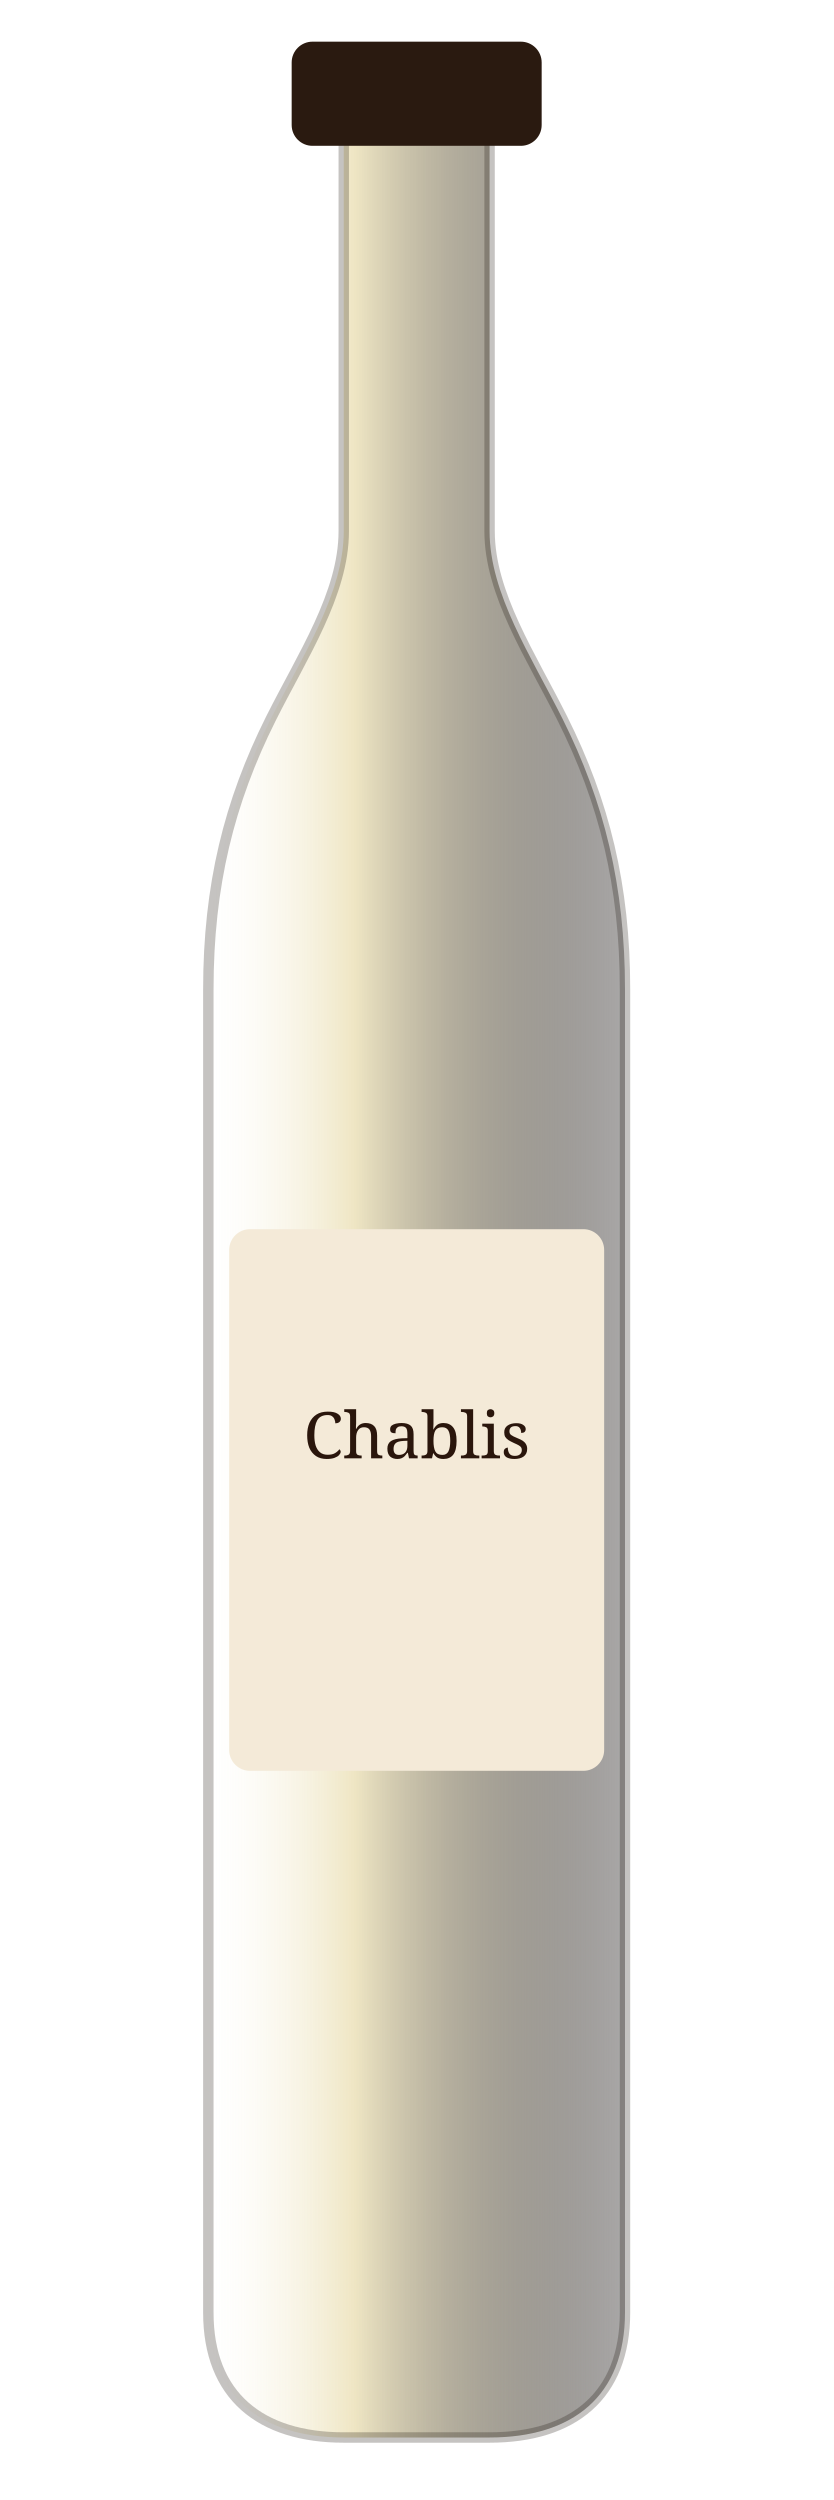
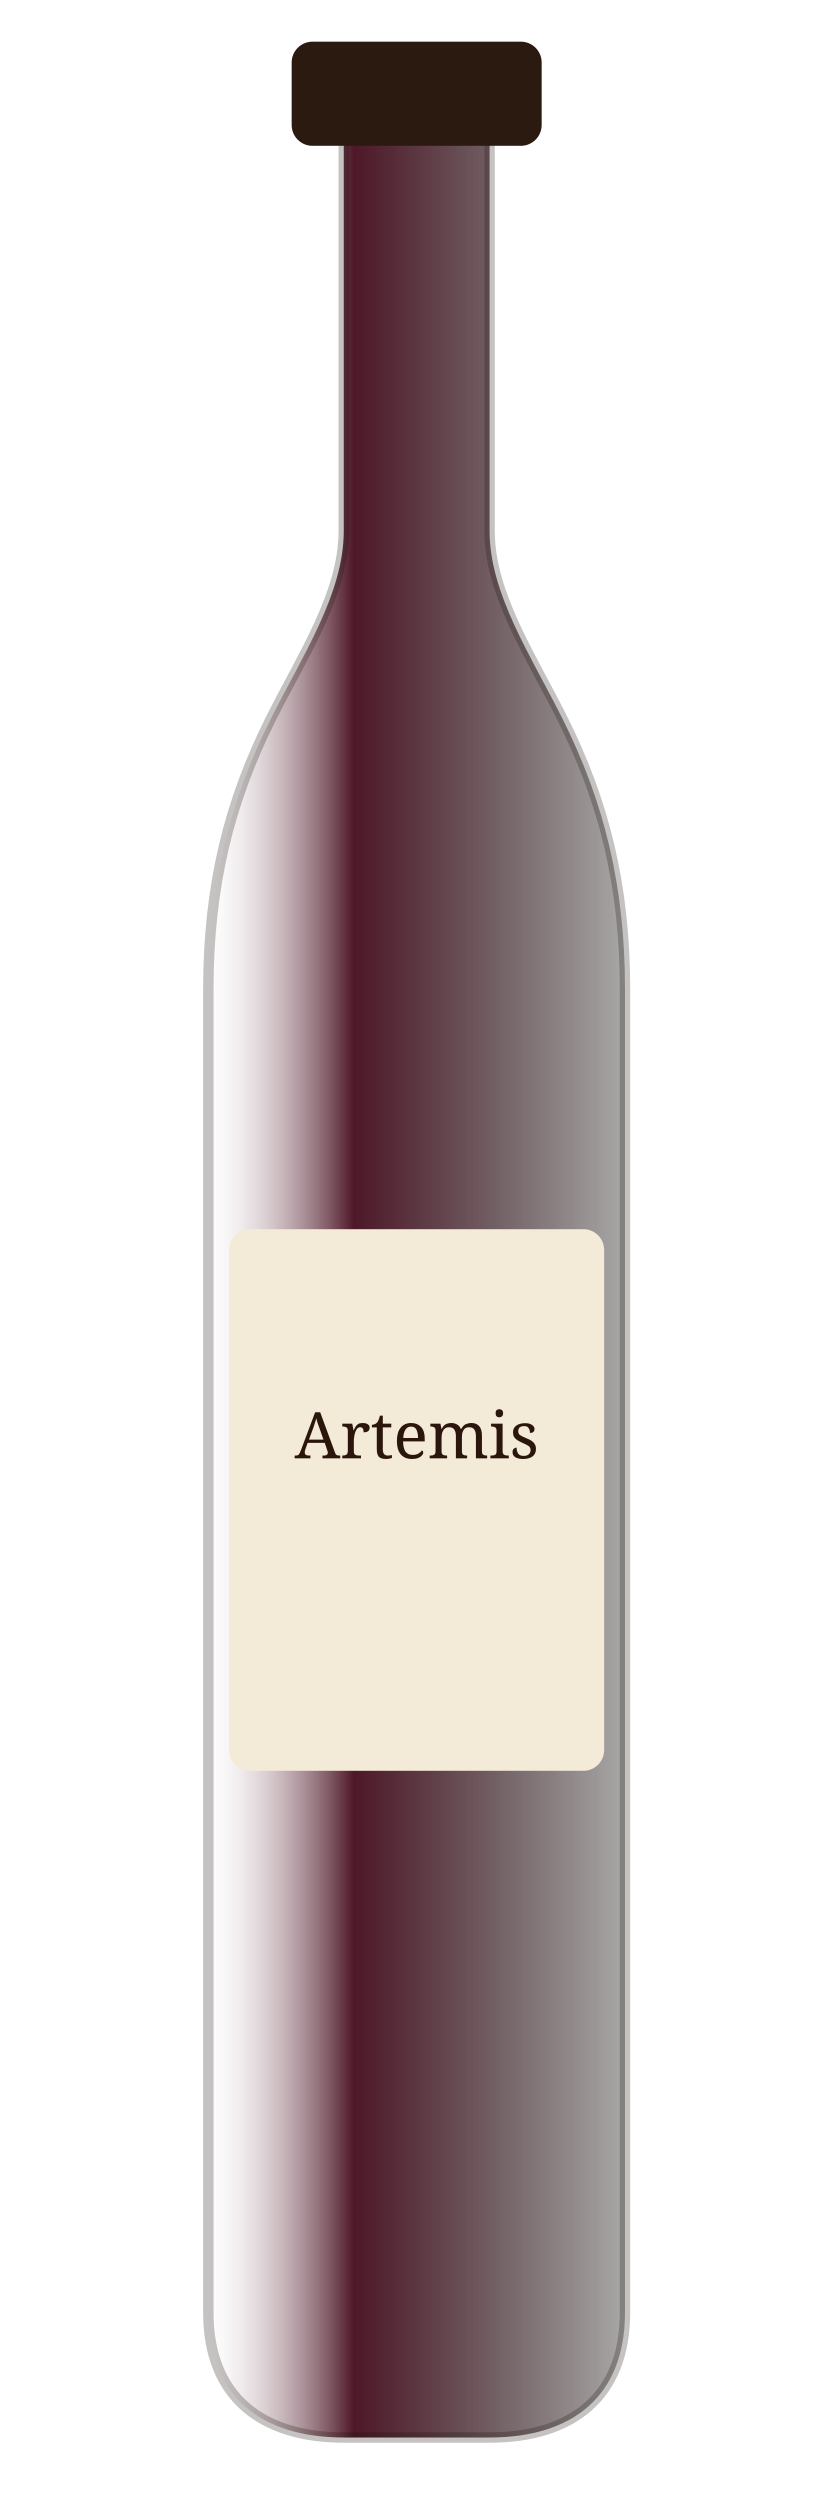
<svg xmlns="http://www.w3.org/2000/svg" viewBox="0 0 80 240" width="80" height="240">
  <defs>
    <linearGradient id="g" x1="0" y1="0" x2="1" y2="0">
      <stop offset="0" stop-color="#ffffff" stop-opacity=".22" />
-       <stop offset=".35" stop-color="#efe6c4" />
+       <stop offset=".35" stop-color="#4e1828" />
      <stop offset="1" stop-color="#0a0504" stop-opacity=".35" />
    </linearGradient>
  </defs>
  <path d="M36 8h8c2 0 3 2 3 5v38c0 6 4 12 7 18 4 8 6 16 6 26v127c0 8-5 12-13 12H33c-8 0-13-4-13-12V95c0-10 2-18 6-26 3-6 7-12 7-18V13c0-3 1-5 3-5z" fill="url(#g)" stroke="#1a100a" stroke-opacity=".25" />
  <rect x="28" y="4" width="24" height="10" rx="2" fill="#2a1a10" />
  <rect x="22" y="118" width="36" height="52" rx="2" fill="#f4ead8" />
-   <text x="40" y="140" text-anchor="middle" font-family="Georgia,serif" font-size="6.2" fill="#2a160c">Chablis</text>
+   <text x="40" y="140" text-anchor="middle" font-family="Georgia,serif" font-size="6.2" fill="#2a160c">Artemis</text>
</svg>
